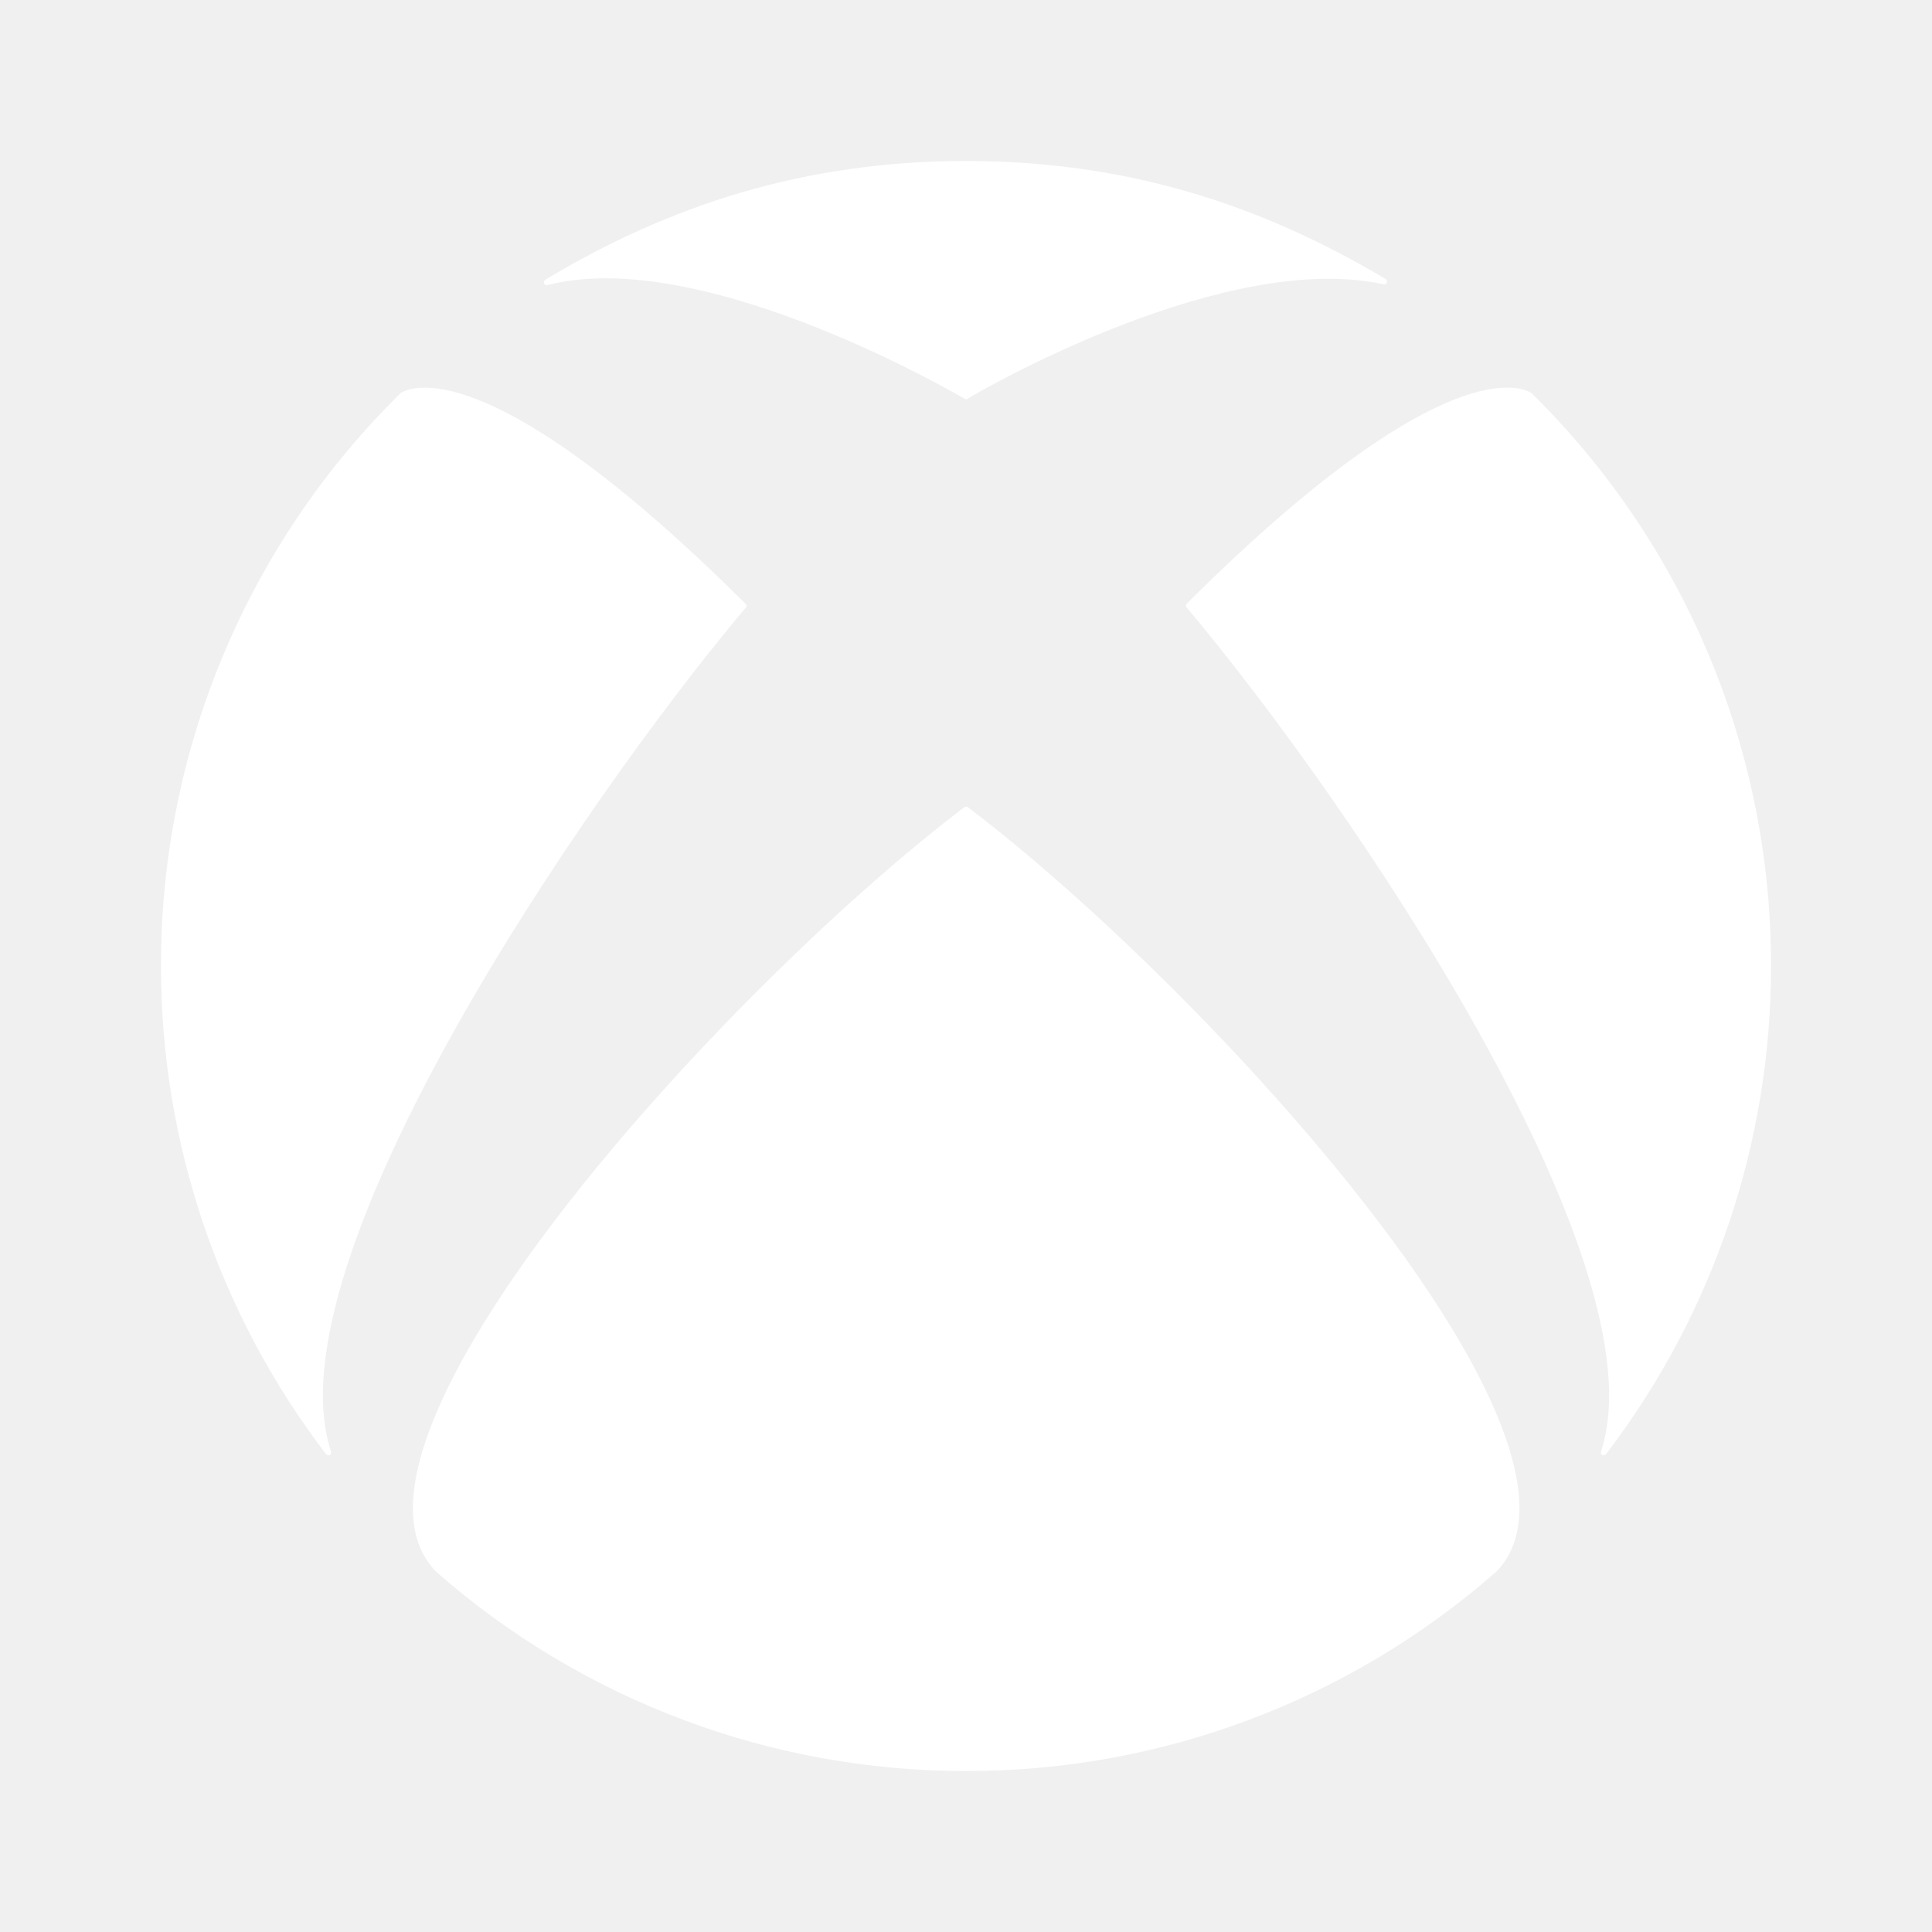
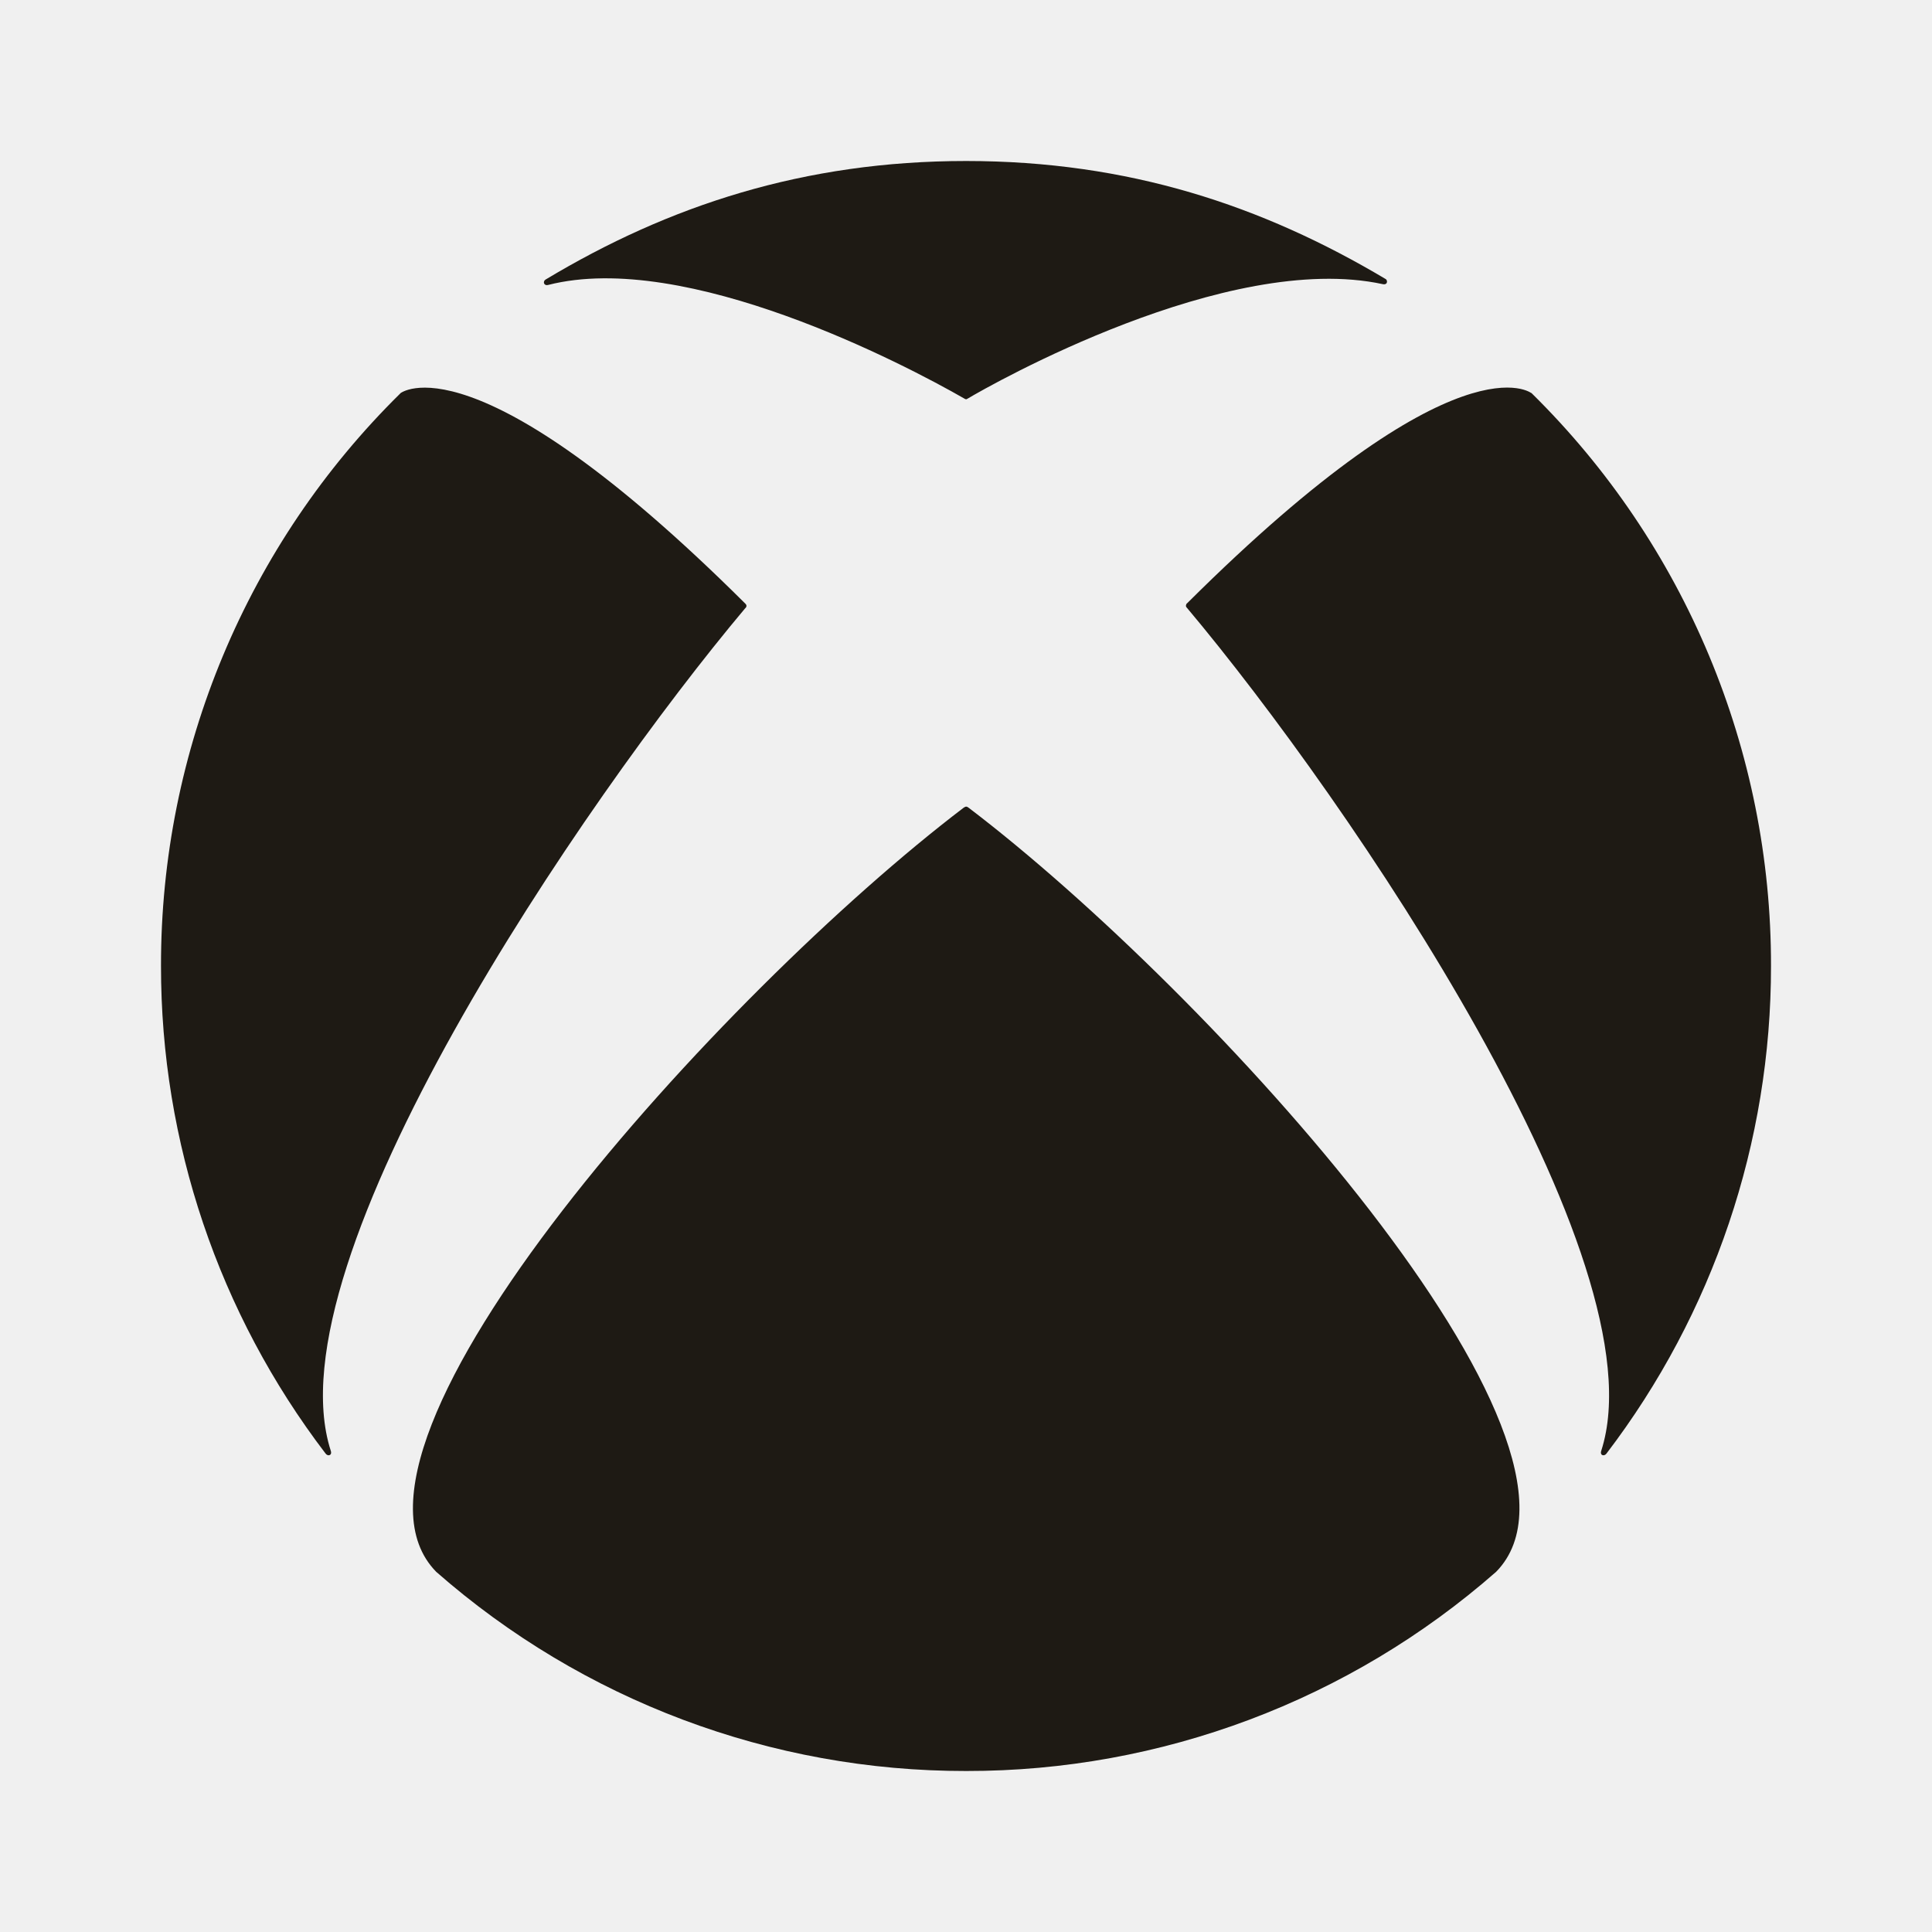
- <svg xmlns="http://www.w3.org/2000/svg" fill="#fff" viewBox="0 0 24 24">
+ <svg xmlns="http://www.w3.org/2000/svg" fill="#1e1a14" viewBox="0 0 24 24">
  <path d="m4.984 4.876-.009.009A9.96 9.96 0 0 0 2 12a9.97 9.97 0 0 0 2.044 6.056c.013.018.034.028.054.018.018-.011.018-.033.011-.052-.762-2.357 3.135-8.07 5.148-10.466a.04.04 0 0 0 .016-.029c0-.013-.009-.024-.018-.032-3.388-3.371-4.291-2.6-4.28-2.611m14.043-.009.009.01A9.96 9.96 0 0 1 22 12a9.97 9.97 0 0 1-2.044 6.057c-.012.017-.034.027-.054.017-.017-.01-.018-.032-.011-.051.762-2.358-3.132-8.075-5.145-10.471q-.014-.013-.014-.027.002-.024.019-.035c3.388-3.371 4.286-2.595 4.274-2.605M12 2c2.018 0 3.678.553 5.209 1.464.019.009.025.03.018.049-.009.018-.029.022-.049.017-1.935-.418-4.878 1.255-5.156 1.421-.009.004-.013.009-.021.009q-.013-.002-.022-.009c-.738-.424-3.458-1.849-5.171-1.411-.019.005-.04.001-.048-.018-.009-.018 0-.039.017-.049C8.308 2.553 9.99 2 12.002 2m0 8.02c.012 0 .024.009.032.015 2.992 2.276 8.114 7.9 6.551 9.491v-.001.001A9.96 9.96 0 0 1 12.003 22a9.96 9.96 0 0 1-6.584-2.474v-.001.001c-1.561-1.591 3.56-7.215 6.55-9.491.009-.006.022-.015.035-.015" />
</svg>
